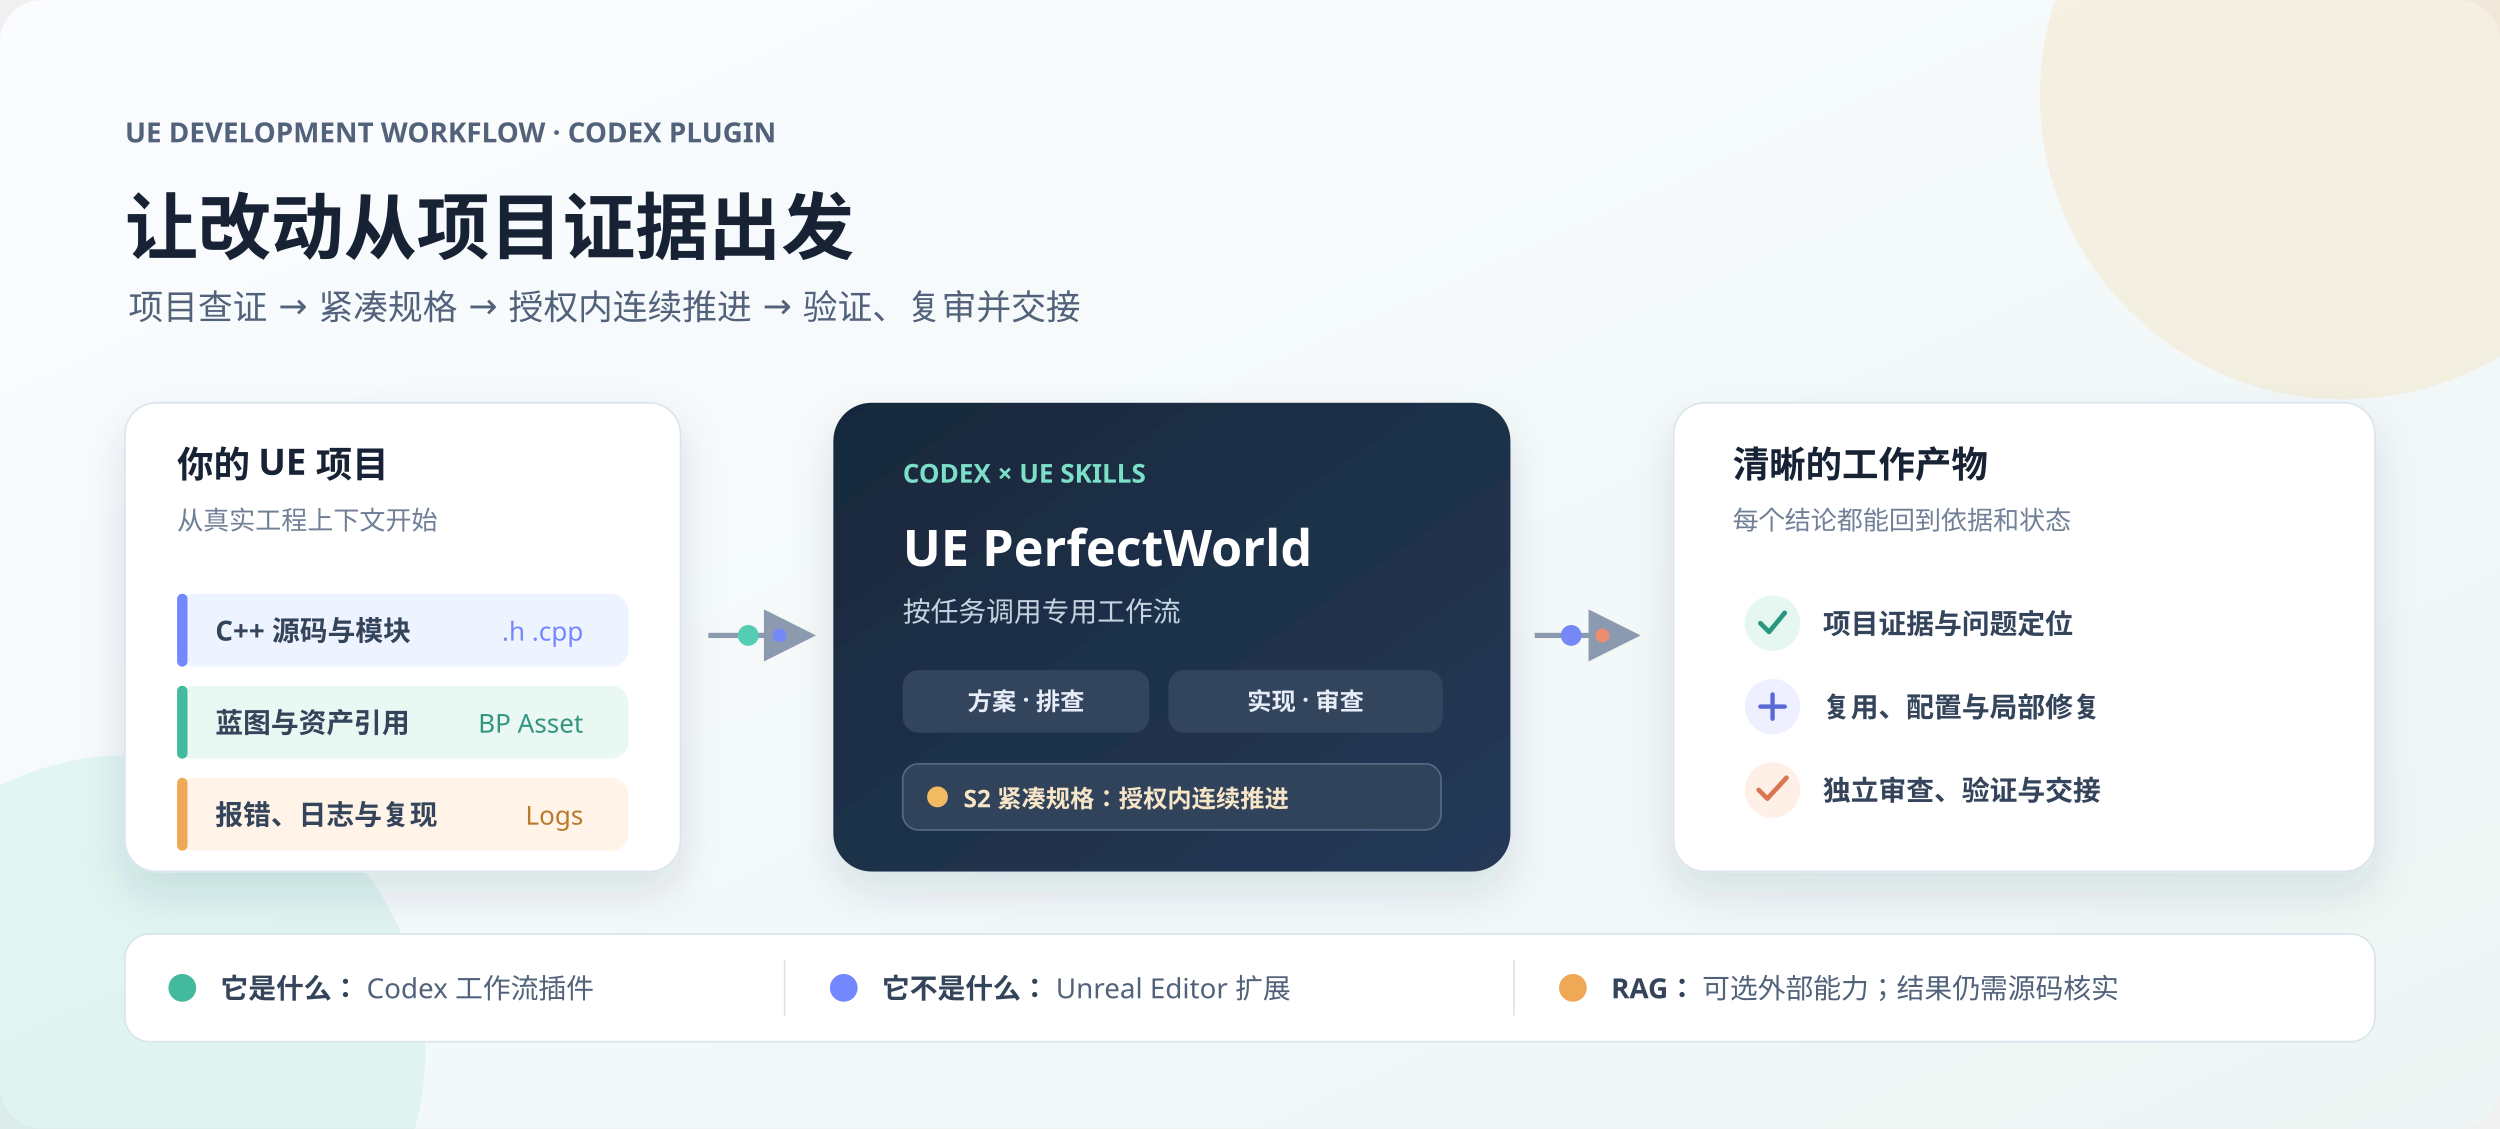
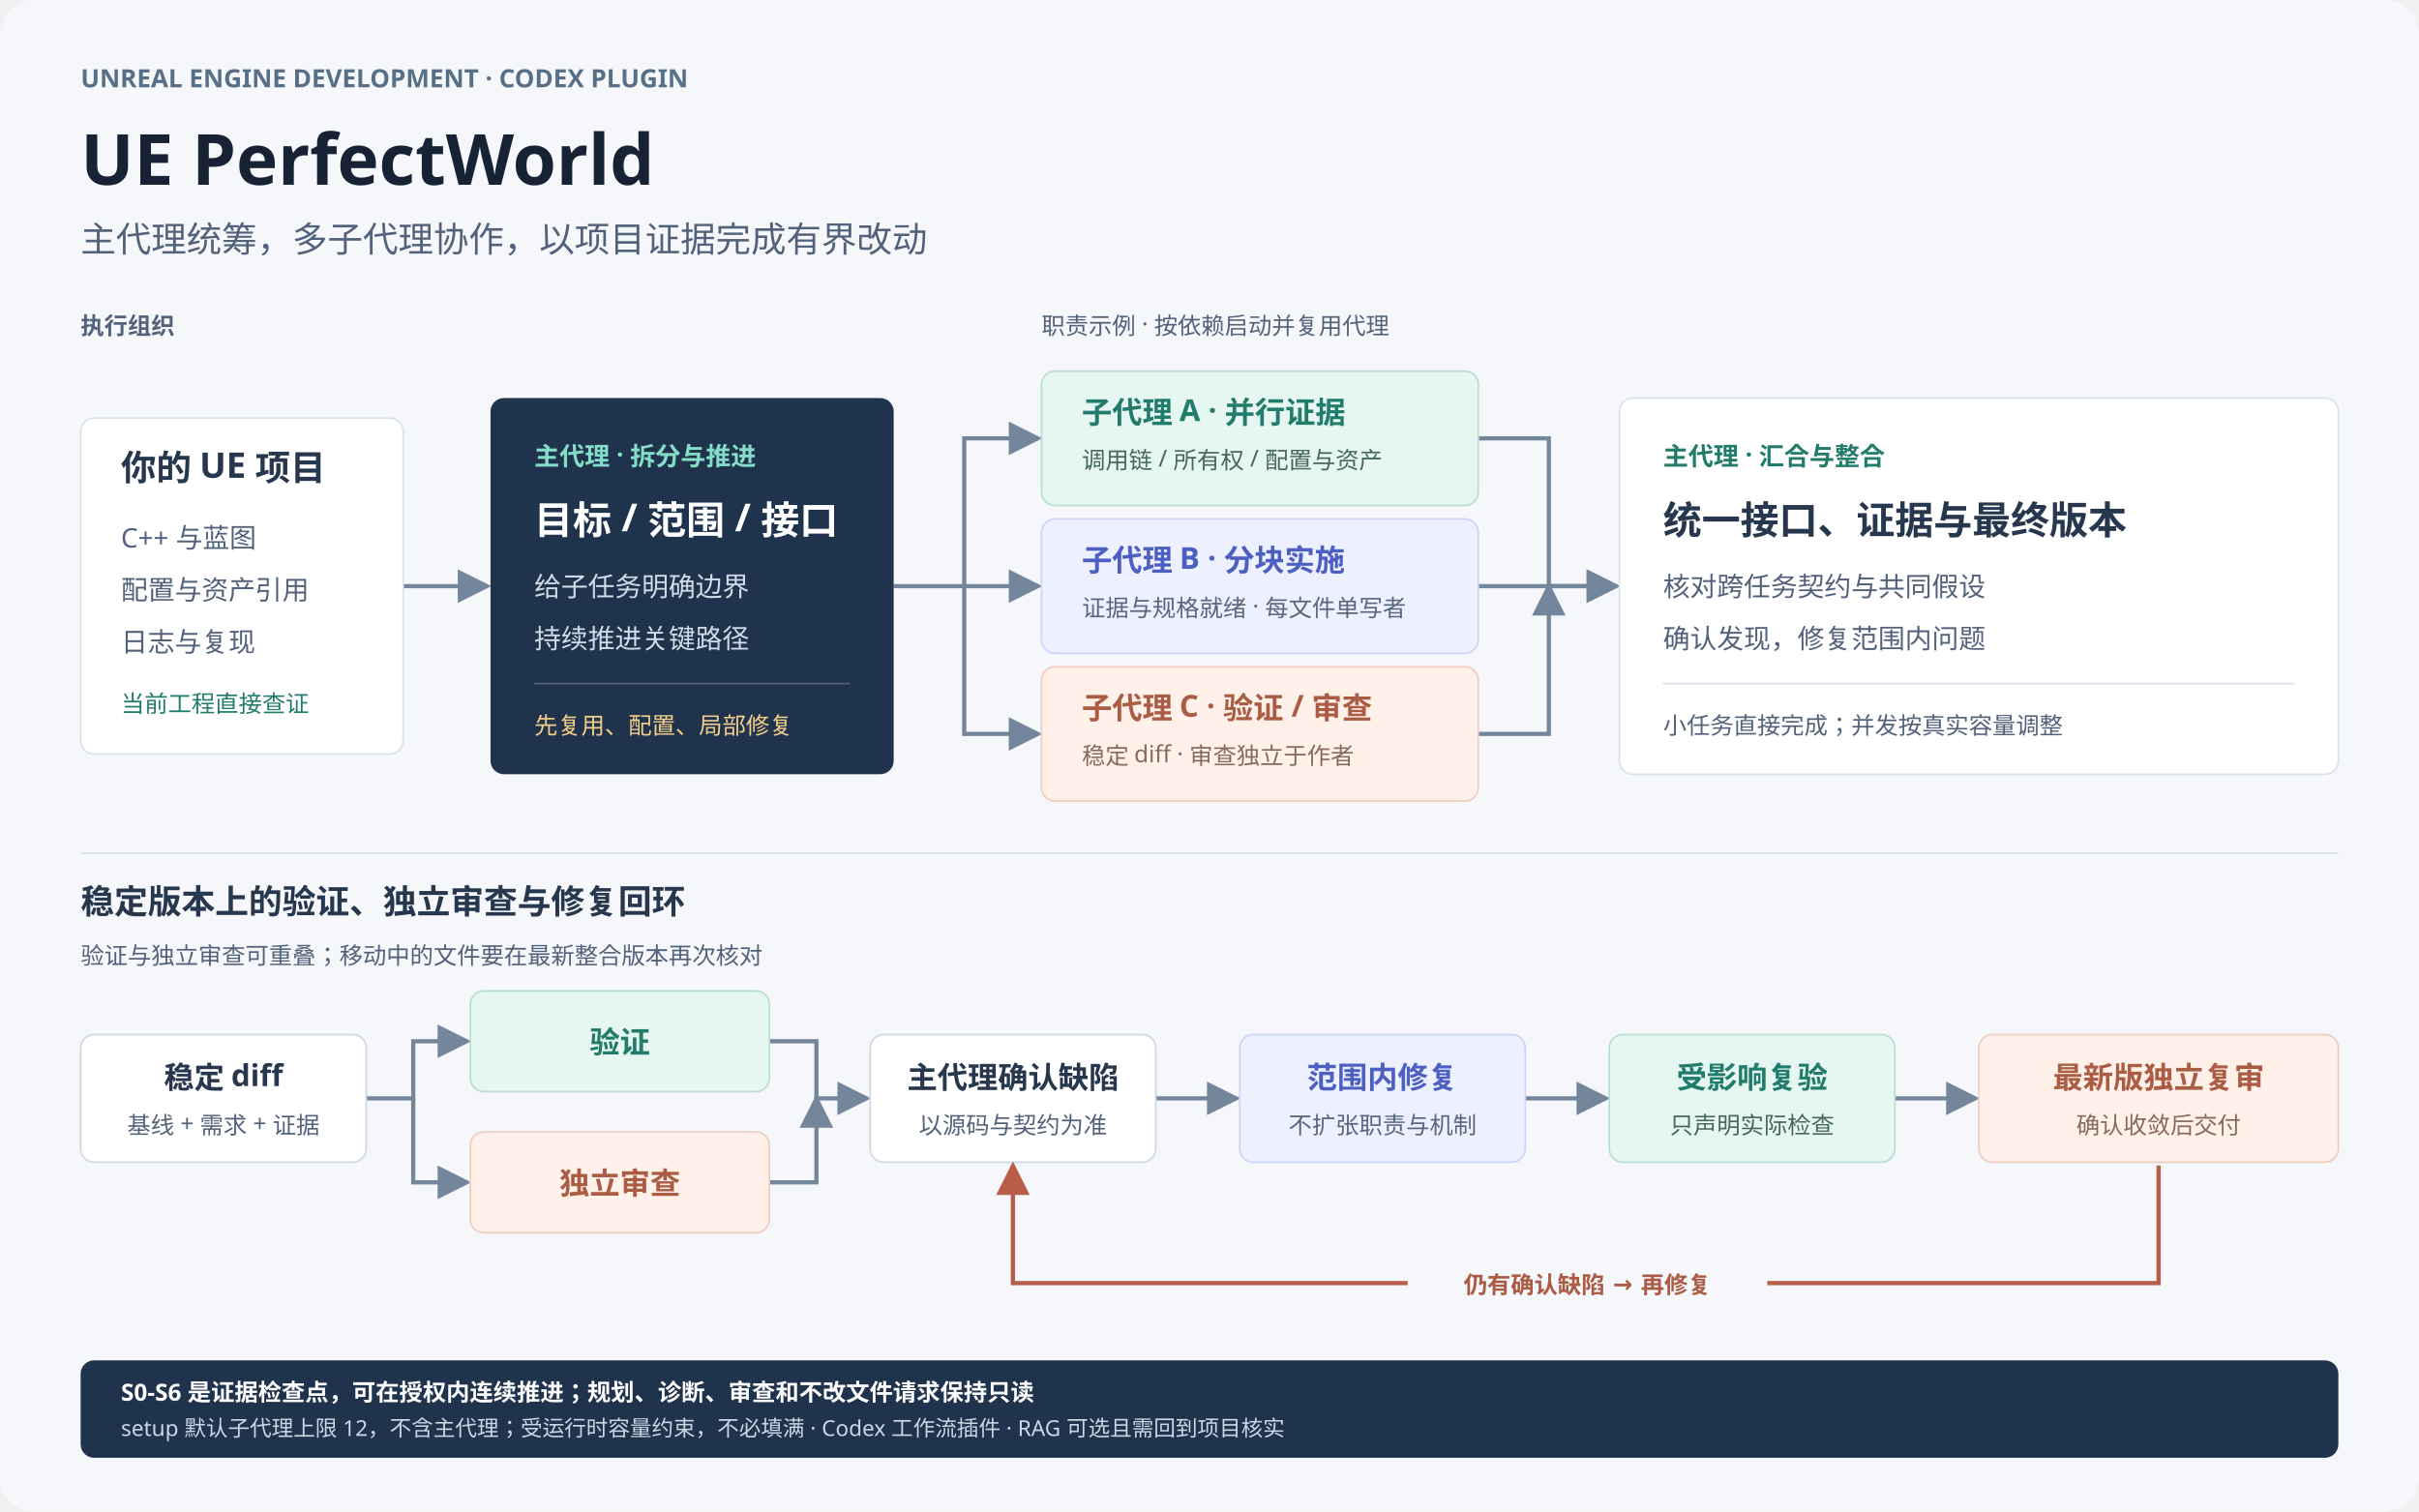
- <svg xmlns="http://www.w3.org/2000/svg" width="1440" height="650" viewBox="0 0 1440 650" role="img" aria-labelledby="title desc">
+ <svg xmlns="http://www.w3.org/2000/svg" width="1440" height="900" viewBox="0 0 1440 900" role="img" aria-labelledby="title desc">
  <defs>
-     <linearGradient id="surface" x1="0" y1="0" x2="1" y2="1">
-       <stop offset="0" stop-color="#fbfcff" />
-       <stop offset="1" stop-color="#edf6f4" />
-     </linearGradient>
-     <linearGradient id="engine" x1="0" y1="0" x2="1" y2="1">
-       <stop offset="0" stop-color="#18283b" />
-       <stop offset="1" stop-color="#253958" />
-     </linearGradient>
-     <linearGradient id="flow" x1="0" y1="0" x2="1" y2="0">
-       <stop offset="0" stop-color="#54cdb2" />
-       <stop offset=".55" stop-color="#7688f8" />
-       <stop offset="1" stop-color="#ed8c70" />
-     </linearGradient>
-     <filter id="shadow" x="-20%" y="-20%" width="140%" height="150%">
-       <feDropShadow dx="0" dy="12" stdDeviation="12" flood-color="#24334b" flood-opacity=".12" />
-     </filter>
-     <marker id="arrow" markerWidth="10" markerHeight="10" refX="7" refY="5" orient="auto">
-       <path d="M0 0L10 5L0 10z" fill="#8b9aae" />
+     <marker id="arrow" markerWidth="8" markerHeight="8" refX="7" refY="4" orient="auto">
+       <path d="M0 0L8 4L0 8z" fill="#74869b" />
+     </marker>
+     <marker id="loop" markerWidth="8" markerHeight="8" refX="7" refY="4" orient="auto">
+       <path d="M0 0L8 4L0 8z" fill="#ba5d48" />
    </marker>
  </defs>
-   <rect width="1440" height="650" rx="24" fill="url(#surface)" />
-   <circle cx="1350" cy="55" r="175" fill="#f3c374" opacity=".18" />
-   <circle cx="75" cy="605" r="170" fill="#54cdb2" opacity=".13" />
-   <text x="72" y="82" fill="#52627a" font-family="Segoe UI, Microsoft YaHei, sans-serif" font-size="16" font-weight="700">UE DEVELOPMENT WORKFLOW · CODEX PLUGIN</text>
-   <text x="72" y="146" fill="#172335" font-family="Segoe UI, Microsoft YaHei, sans-serif" font-size="42" font-weight="700">让改动从项目证据出发</text>
-   <text x="74" y="184" fill="#52627a" font-family="Segoe UI, Microsoft YaHei, sans-serif" font-size="20">项目查证 → 紧凑规格 → 授权内连续推进 → 验证、复审并交接</text>
-   <g filter="url(#shadow)">
-     <rect x="72" y="232" width="320" height="270" rx="18" fill="#ffffff" stroke="#dbe4ed" />
-     <rect x="480" y="232" width="390" height="270" rx="22" fill="url(#engine)" />
-     <rect x="964" y="232" width="404" height="270" rx="18" fill="#ffffff" stroke="#dbe4ed" />
+   <rect width="1440" height="900" rx="20" fill="#f5f7fb" />
+   <g font-family="Segoe UI, Microsoft YaHei, sans-serif">
+     <text x="48" y="52" fill="#587087" font-size="15" font-weight="700">UNREAL ENGINE DEVELOPMENT · CODEX PLUGIN</text>
+     <text x="48" y="110" fill="#172335" font-size="42" font-weight="700">UE PerfectWorld</text>
+     <text x="48" y="150" fill="#52627a" font-size="21">主代理统筹，多子代理协作，以项目证据完成有界改动</text>
+     <text x="48" y="199" fill="#52627a" font-size="14" font-weight="700">执行组织</text>
+     <text x="620" y="199" fill="#52627a" font-size="14">职责示例 · 按依赖启动并复用代理</text>
+     <g fill="none" stroke="#74869b" stroke-width="2.5" marker-end="url(#arrow)">
+       <path d="M240 349H290" />
+       <path d="M532 349H574V261H618" />
+       <path d="M574 349H618" />
+       <path d="M574 349V437H618" />
+       <path d="M880 261H922V349H962" />
+       <path d="M880 349H962" />
+       <path d="M880 437H922V349" />
+     </g>
+     <rect x="48" y="249" width="192" height="200" rx="8" fill="#ffffff" stroke="#d9e2ec" />
+     <text x="72" y="286" fill="#27384e" font-size="21" font-weight="700">你的 UE 项目</text>
+     <text x="72" y="326" fill="#52627a" font-size="16">C++ 与蓝图</text>
+     <text x="72" y="357" fill="#52627a" font-size="16">配置与资产引用</text>
+     <text x="72" y="388" fill="#52627a" font-size="16">日志与复现</text>
+     <text x="72" y="424" fill="#217c6b" font-size="14">当前工程直接查证</text>
+     <rect x="292" y="237" width="240" height="224" rx="8" fill="#20334c" />
+     <text x="318" y="277" fill="#83ddc8" font-size="15" font-weight="700">主代理 · 拆分与推进</text>
+     <text x="318" y="318" fill="#ffffff" font-size="23" font-weight="700">目标 / 范围 / 接口</text>
+     <text x="318" y="355" fill="#d1dce8" font-size="16">给子任务明确边界</text>
+     <text x="318" y="386" fill="#d1dce8" font-size="16">持续推进关键路径</text>
+     <line x1="318" y1="407" x2="506" y2="407" stroke="#50627a" />
+     <text x="318" y="437" fill="#f3ce8b" font-size="14">先复用、配置、局部修复</text>
+     <rect x="620" y="221" width="260" height="80" rx="8" fill="#e6f6f0" stroke="#b9ded1" />
+     <text x="644" y="252" fill="#217c6b" font-size="18" font-weight="700">子代理 A · 并行证据</text>
+     <text x="644" y="279" fill="#45675e" font-size="14">调用链 / 所有权 / 配置与资产</text>
+     <rect x="620" y="309" width="260" height="80" rx="8" fill="#edf0ff" stroke="#cdd5f6" />
+     <text x="644" y="340" fill="#4e5fc2" font-size="18" font-weight="700">子代理 B · 分块实施</text>
+     <text x="644" y="367" fill="#59677d" font-size="14">证据与规格就绪 · 每文件单写者</text>
+     <rect x="620" y="397" width="260" height="80" rx="8" fill="#fff0e9" stroke="#edcdbf" />
+     <text x="644" y="428" fill="#aa5d44" font-size="18" font-weight="700">子代理 C · 验证 / 审查</text>
+     <text x="644" y="455" fill="#856a5d" font-size="14">稳定 diff · 审查独立于作者</text>
+     <rect x="964" y="237" width="428" height="224" rx="8" fill="#ffffff" stroke="#d9e2ec" />
+     <text x="990" y="277" fill="#217c6b" font-size="15" font-weight="700">主代理 · 汇合与整合</text>
+     <text x="990" y="318" fill="#27384e" font-size="23" font-weight="700">统一接口、证据与最终版本</text>
+     <text x="990" y="355" fill="#52627a" font-size="16">核对跨任务契约与共同假设</text>
+     <text x="990" y="386" fill="#52627a" font-size="16">确认发现，修复范围内问题</text>
+     <line x1="990" y1="407" x2="1366" y2="407" stroke="#d9e2ec" />
+     <text x="990" y="437" fill="#52627a" font-size="14">小任务直接完成；并发按真实容量调整</text>
+     <line x1="48" y1="508" x2="1392" y2="508" stroke="#d9e2ec" />
+     <text x="48" y="544" fill="#27384e" font-size="20" font-weight="700">稳定版本上的验证、独立审查与修复回环</text>
+     <text x="48" y="574" fill="#52627a" font-size="14">验证与独立审查可重叠；移动中的文件要在最新整合版本再次核对</text>
+     <g fill="none" stroke="#74869b" stroke-width="2.5" marker-end="url(#arrow)">
+       <path d="M218 654H246V620H278" />
+       <path d="M246 654V704H278" />
+       <path d="M458 620H486V654H516" />
+       <path d="M458 704H486V654" />
+       <path d="M688 654H736" />
+       <path d="M908 654H956" />
+       <path d="M1128 654H1176" />
+     </g>
+     <rect x="48" y="616" width="170" height="76" rx="8" fill="#ffffff" stroke="#cfd9e4" />
+     <text x="133" y="648" text-anchor="middle" fill="#27384e" font-size="18" font-weight="700">稳定 diff</text>
+     <text x="133" y="675" text-anchor="middle" fill="#52627a" font-size="14">基线 + 需求 + 证据</text>
+     <rect x="280" y="590" width="178" height="60" rx="8" fill="#e6f6f0" stroke="#b9ded1" />
+     <text x="369" y="627" text-anchor="middle" fill="#217c6b" font-size="18" font-weight="700">验证</text>
+     <rect x="280" y="674" width="178" height="60" rx="8" fill="#fff0e9" stroke="#edcdbf" />
+     <text x="369" y="711" text-anchor="middle" fill="#aa5d44" font-size="18" font-weight="700">独立审查</text>
+     <rect x="518" y="616" width="170" height="76" rx="8" fill="#ffffff" stroke="#cfd9e4" />
+     <text x="603" y="648" text-anchor="middle" fill="#27384e" font-size="18" font-weight="700">主代理确认缺陷</text>
+     <text x="603" y="675" text-anchor="middle" fill="#52627a" font-size="14">以源码与契约为准</text>
+     <rect x="738" y="616" width="170" height="76" rx="8" fill="#edf0ff" stroke="#cdd5f6" />
+     <text x="823" y="648" text-anchor="middle" fill="#4e5fc2" font-size="18" font-weight="700">范围内修复</text>
+     <text x="823" y="675" text-anchor="middle" fill="#59677d" font-size="14">不扩张职责与机制</text>
+     <rect x="958" y="616" width="170" height="76" rx="8" fill="#e6f6f0" stroke="#b9ded1" />
+     <text x="1043" y="648" text-anchor="middle" fill="#217c6b" font-size="18" font-weight="700">受影响复验</text>
+     <text x="1043" y="675" text-anchor="middle" fill="#45675e" font-size="14">只声明实际检查</text>
+     <rect x="1178" y="616" width="214" height="76" rx="8" fill="#fff0e9" stroke="#edcdbf" />
+     <text x="1285" y="648" text-anchor="middle" fill="#aa5d44" font-size="18" font-weight="700">最新版独立复审</text>
+     <text x="1285" y="675" text-anchor="middle" fill="#856a5d" font-size="14">确认收敛后交付</text>
+     <path d="M1285 694V764H603V694" fill="none" stroke="#ba5d48" stroke-width="2.5" marker-end="url(#loop)" />
+     <rect x="838" y="751" width="214" height="26" fill="#f5f7fb" />
+     <text x="945" y="770" text-anchor="middle" fill="#aa5d44" font-size="14" font-weight="700">仍有确认缺陷 → 再修复</text>
+     <rect x="48" y="810" width="1344" height="58" rx="8" fill="#20334c" />
+     <text x="72" y="834" fill="#ffffff" font-size="14" font-weight="700">S0-S6 是证据检查点，可在授权内连续推进；规划、诊断、审查和不改文件请求保持只读</text>
+     <text x="72" y="855" fill="#cbd7e5" font-size="13">setup 默认子代理上限 12，不含主代理；受运行时容量约束，不必填满 · Codex 工作流插件 · RAG 可选且需回到项目核实</text>
  </g>
-   <text x="102" y="275" fill="#172335" font-family="Segoe UI, Microsoft YaHei, sans-serif" font-size="21" font-weight="700">你的 UE 项目</text>
-   <text x="102" y="305" fill="#718096" font-family="Segoe UI, Microsoft YaHei, sans-serif" font-size="15">从真实工程上下文开始</text>
-   <g font-family="Segoe UI, Microsoft YaHei, sans-serif">
-     <rect x="102" y="342" width="260" height="42" rx="10" fill="#eef4ff" />
-     <rect x="102" y="342" width="6" height="42" rx="3" fill="#7387ff" />
-     <text x="124" y="369" fill="#34445b" font-size="16" font-weight="600">C++ 源码与模块</text>
-     <text x="336" y="369" fill="#7387ff" font-size="15" text-anchor="end">.h  .cpp</text>
-     <rect x="102" y="395" width="260" height="42" rx="10" fill="#eaf8f4" />
-     <rect x="102" y="395" width="6" height="42" rx="3" fill="#43b99d" />
-     <text x="124" y="422" fill="#34445b" font-size="16" font-weight="600">蓝图与资产引用</text>
-     <text x="336" y="422" fill="#32957f" font-size="15" text-anchor="end">BP  Asset</text>
-     <rect x="102" y="448" width="260" height="42" rx="10" fill="#fff4e7" />
-     <rect x="102" y="448" width="6" height="42" rx="3" fill="#efa856" />
-     <text x="124" y="475" fill="#34445b" font-size="16" font-weight="600">报错、日志与复现</text>
-     <text x="336" y="475" fill="#ba792d" font-size="15" text-anchor="end">Logs</text>
-   </g>
-   <path d="M408 366H461" fill="none" stroke="#8b9aae" stroke-width="3" marker-end="url(#arrow)" />
-   <circle cx="431" cy="366" r="6" fill="#54cdb2" />
-   <circle cx="449" cy="366" r="4" fill="#7688f8" />
-   <text x="520" y="278" fill="#7ce0c8" font-family="Segoe UI, Microsoft YaHei, sans-serif" font-size="15" font-weight="700">CODEX × UE SKILLS</text>
-   <text x="520" y="326" fill="#ffffff" font-family="Segoe UI, Microsoft YaHei, sans-serif" font-size="29" font-weight="700">UE PerfectWorld</text>
-   <text x="520" y="358" fill="#c7d2e0" font-family="Segoe UI, Microsoft YaHei, sans-serif" font-size="16">按任务调用专用工作流</text>
-   <g font-family="Segoe UI, Microsoft YaHei, sans-serif" font-size="14" font-weight="600">
-     <rect x="520" y="386" width="142" height="36" rx="9" fill="#33445d" />
-     <text x="591" y="409" fill="#e6edf7" text-anchor="middle">方案 · 排查</text>
-     <rect x="673" y="386" width="158" height="36" rx="9" fill="#33445d" />
-     <text x="752" y="409" fill="#e6edf7" text-anchor="middle">实现 · 审查</text>
-   </g>
-   <rect x="520" y="440" width="310" height="38" rx="9" fill="#30435b" stroke="#536983" />
-   <circle cx="540" cy="459" r="6" fill="#f2bb62" />
-   <text x="555" y="465" fill="#f7e5c7" font-family="Segoe UI, Microsoft YaHei, sans-serif" font-size="14" font-weight="600">S2 紧凑规格：授权内连续推进</text>
-   <path d="M884 366H936" fill="none" stroke="#8b9aae" stroke-width="3" marker-end="url(#arrow)" />
-   <circle cx="905" cy="366" r="6" fill="#7688f8" />
-   <circle cx="923" cy="366" r="4" fill="#ed8c70" />
-   <text x="998" y="275" fill="#172335" font-family="Segoe UI, Microsoft YaHei, sans-serif" font-size="21" font-weight="700">清晰的工作产物</text>
-   <text x="998" y="305" fill="#718096" font-family="Segoe UI, Microsoft YaHei, sans-serif" font-size="15">每个结论都能回到依据和状态</text>
-   <g font-family="Segoe UI, Microsoft YaHei, sans-serif">
-     <circle cx="1021" cy="359" r="16" fill="#e6f7f2" />
-     <path d="M1014 359l5 5 9-11" fill="none" stroke="#27977f" stroke-width="2.7" stroke-linecap="round" stroke-linejoin="round" />
-     <text x="1050" y="365" fill="#34445b" font-size="16" font-weight="600">项目证据与问题定位</text>
-     <circle cx="1021" cy="407" r="16" fill="#eef0ff" />
-     <path d="M1014 407h14M1021 400v14" stroke="#5968d5" stroke-width="2.5" stroke-linecap="round" />
-     <text x="1050" y="413" fill="#34445b" font-size="16" font-weight="600">复用、配置与局部修复</text>
-     <circle cx="1021" cy="455" r="16" fill="#fff0e7" />
-     <path d="M1013 455l5 5 11-12" fill="none" stroke="#d97752" stroke-width="2.7" stroke-linecap="round" stroke-linejoin="round" />
-     <text x="1050" y="461" fill="#34445b" font-size="16" font-weight="600">独立审查、验证与交接</text>
-   </g>
-   <rect x="72" y="538" width="1296" height="62" rx="14" fill="#ffffff" stroke="#dbe4ed" />
-   <circle cx="105" cy="569" r="8" fill="#43b99d" />
-   <text x="127" y="575" fill="#52627a" font-family="Segoe UI, Microsoft YaHei, sans-serif" font-size="16">
-     <tspan font-weight="700" fill="#34445b">它是什么：</tspan>
-     Codex 工作流插件
-   </text>
-   <line x1="452" y1="553" x2="452" y2="585" stroke="#dbe4ed" />
-   <circle cx="486" cy="569" r="8" fill="#7387ff" />
-   <text x="508" y="575" fill="#52627a" font-family="Segoe UI, Microsoft YaHei, sans-serif" font-size="16">
-     <tspan font-weight="700" fill="#34445b">它不是什么：</tspan>
-     Unreal Editor 扩展
-   </text>
-   <line x1="872" y1="553" x2="872" y2="585" stroke="#dbe4ed" />
-   <circle cx="906" cy="569" r="8" fill="#efa856" />
-   <text x="928" y="575" fill="#52627a" font-family="Segoe UI, Microsoft YaHei, sans-serif" font-size="16">
-     <tspan font-weight="700" fill="#34445b">RAG：</tspan>
-     可选外部能力；结果仍需源码核实
-   </text>
-   <path d="M72 624H1368" stroke="url(#flow)" stroke-width="4" stroke-linecap="round" />
</svg>
